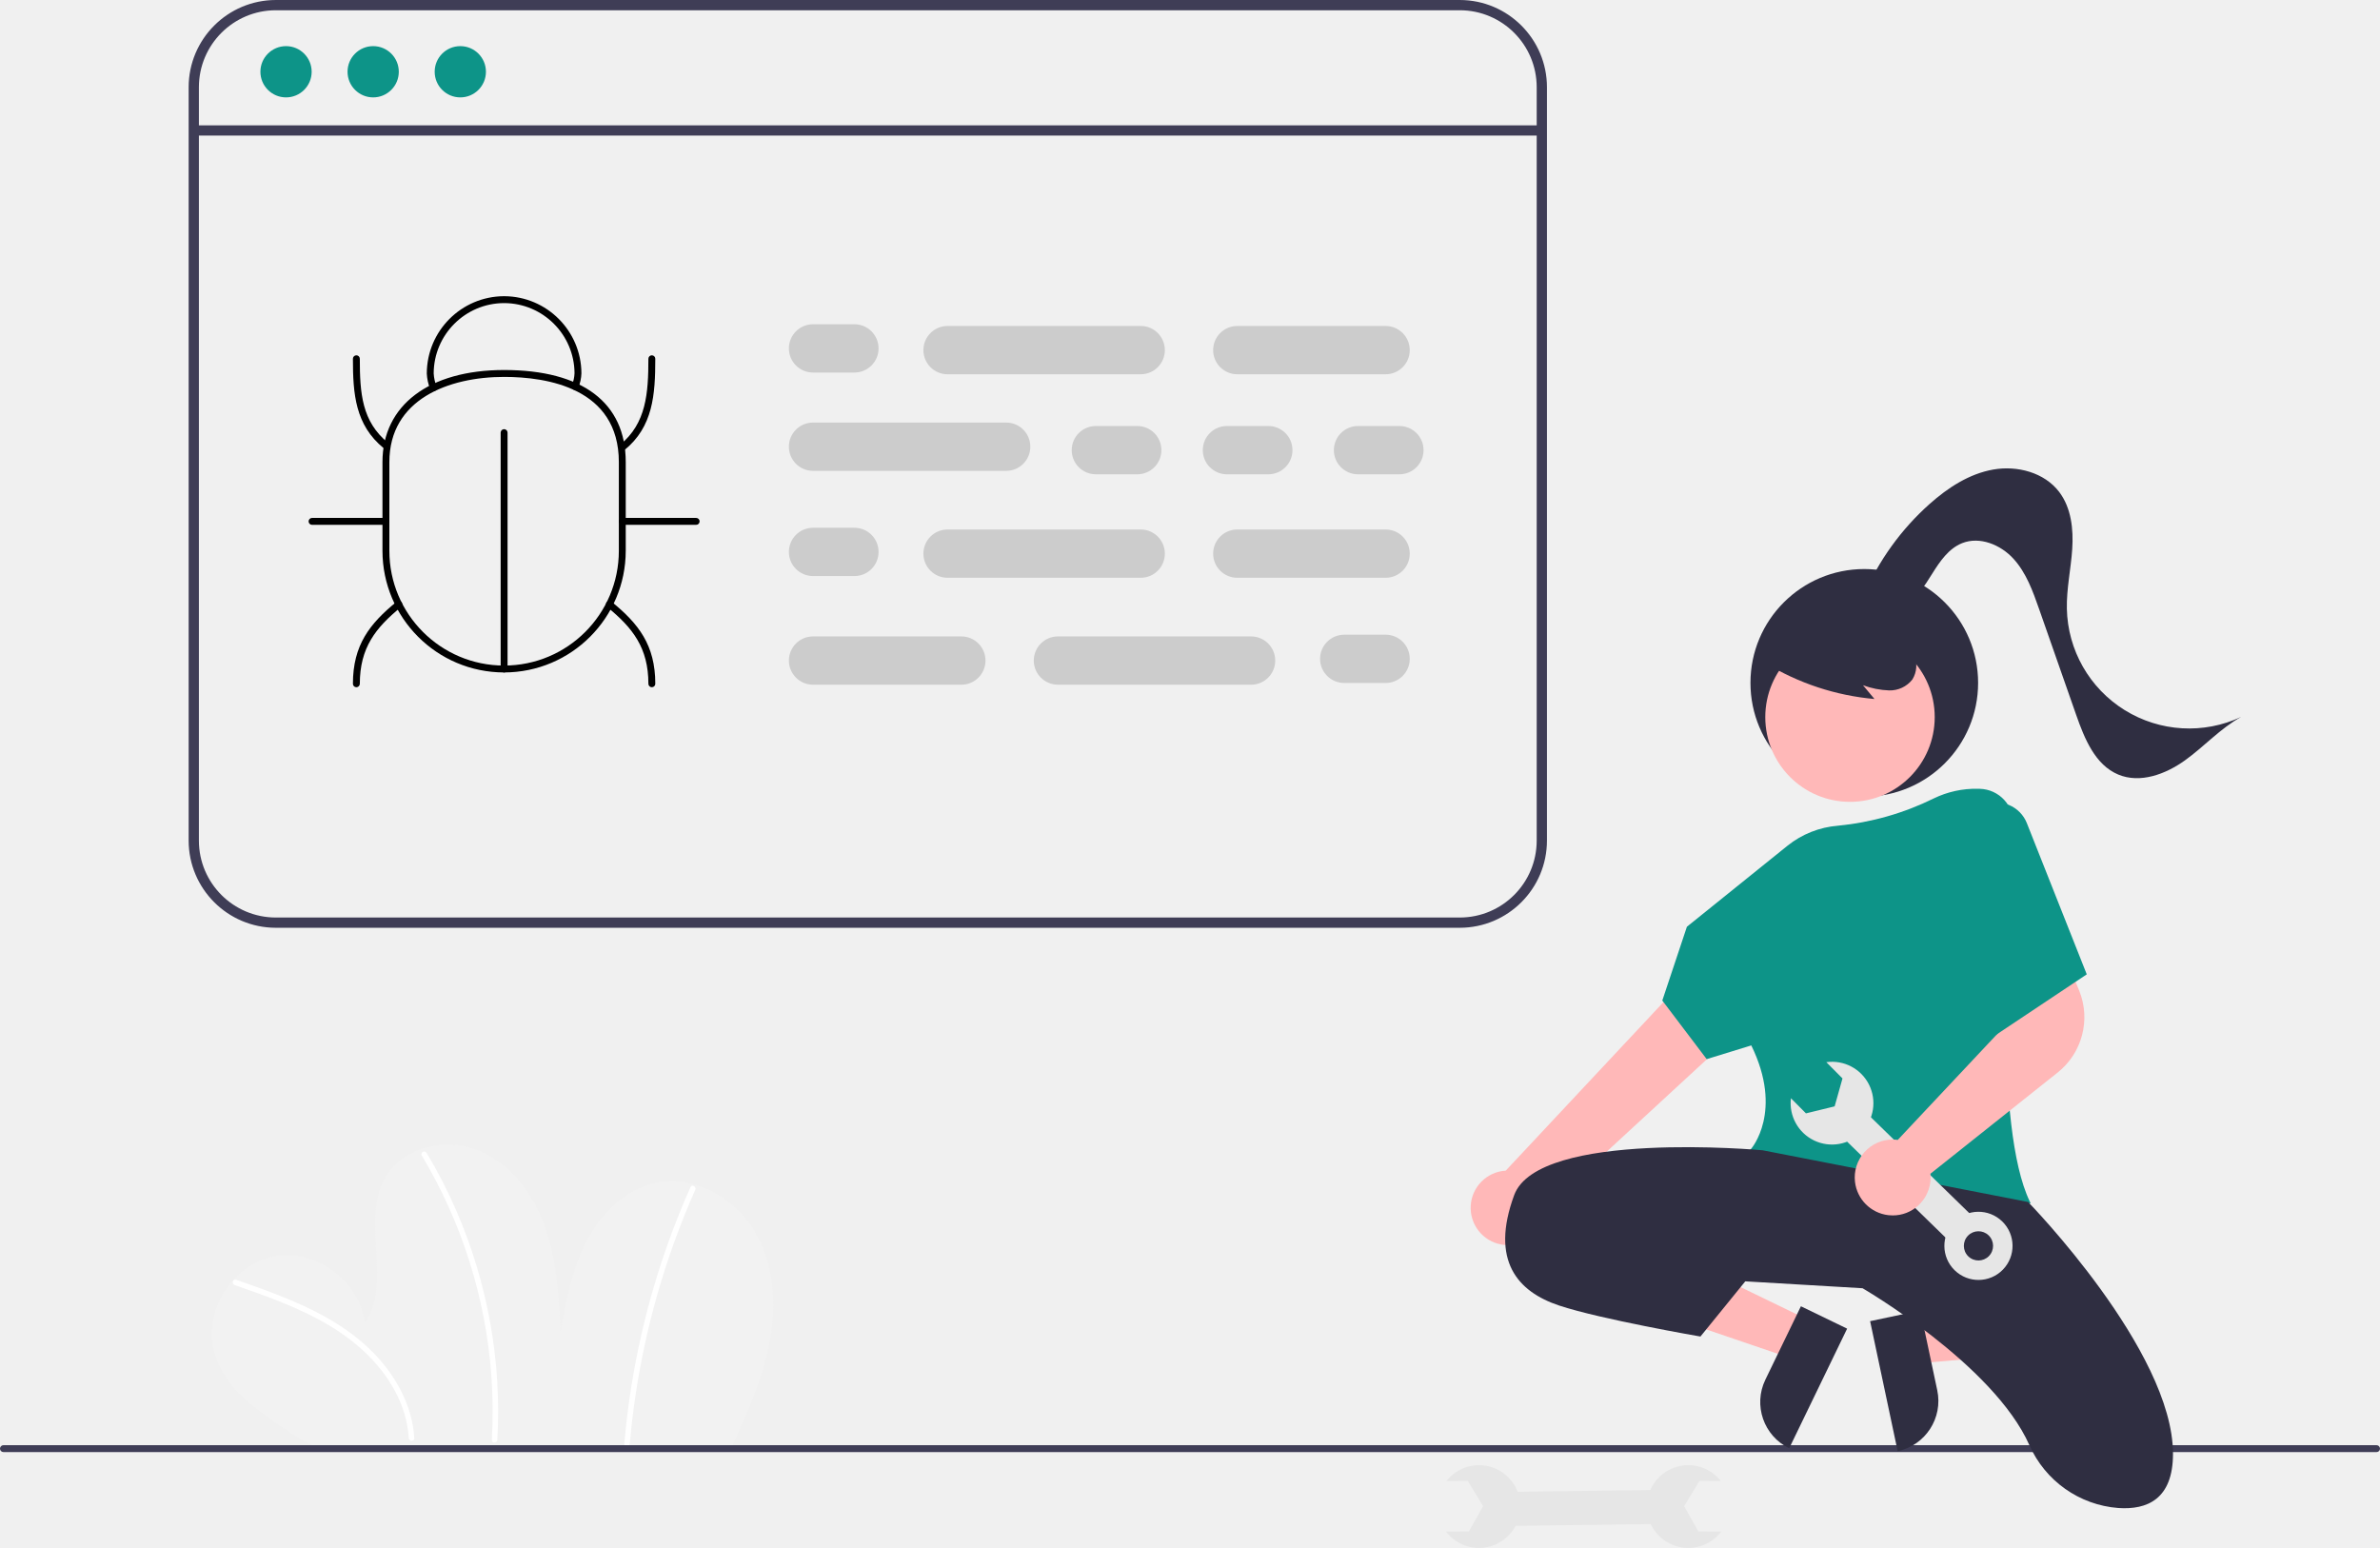
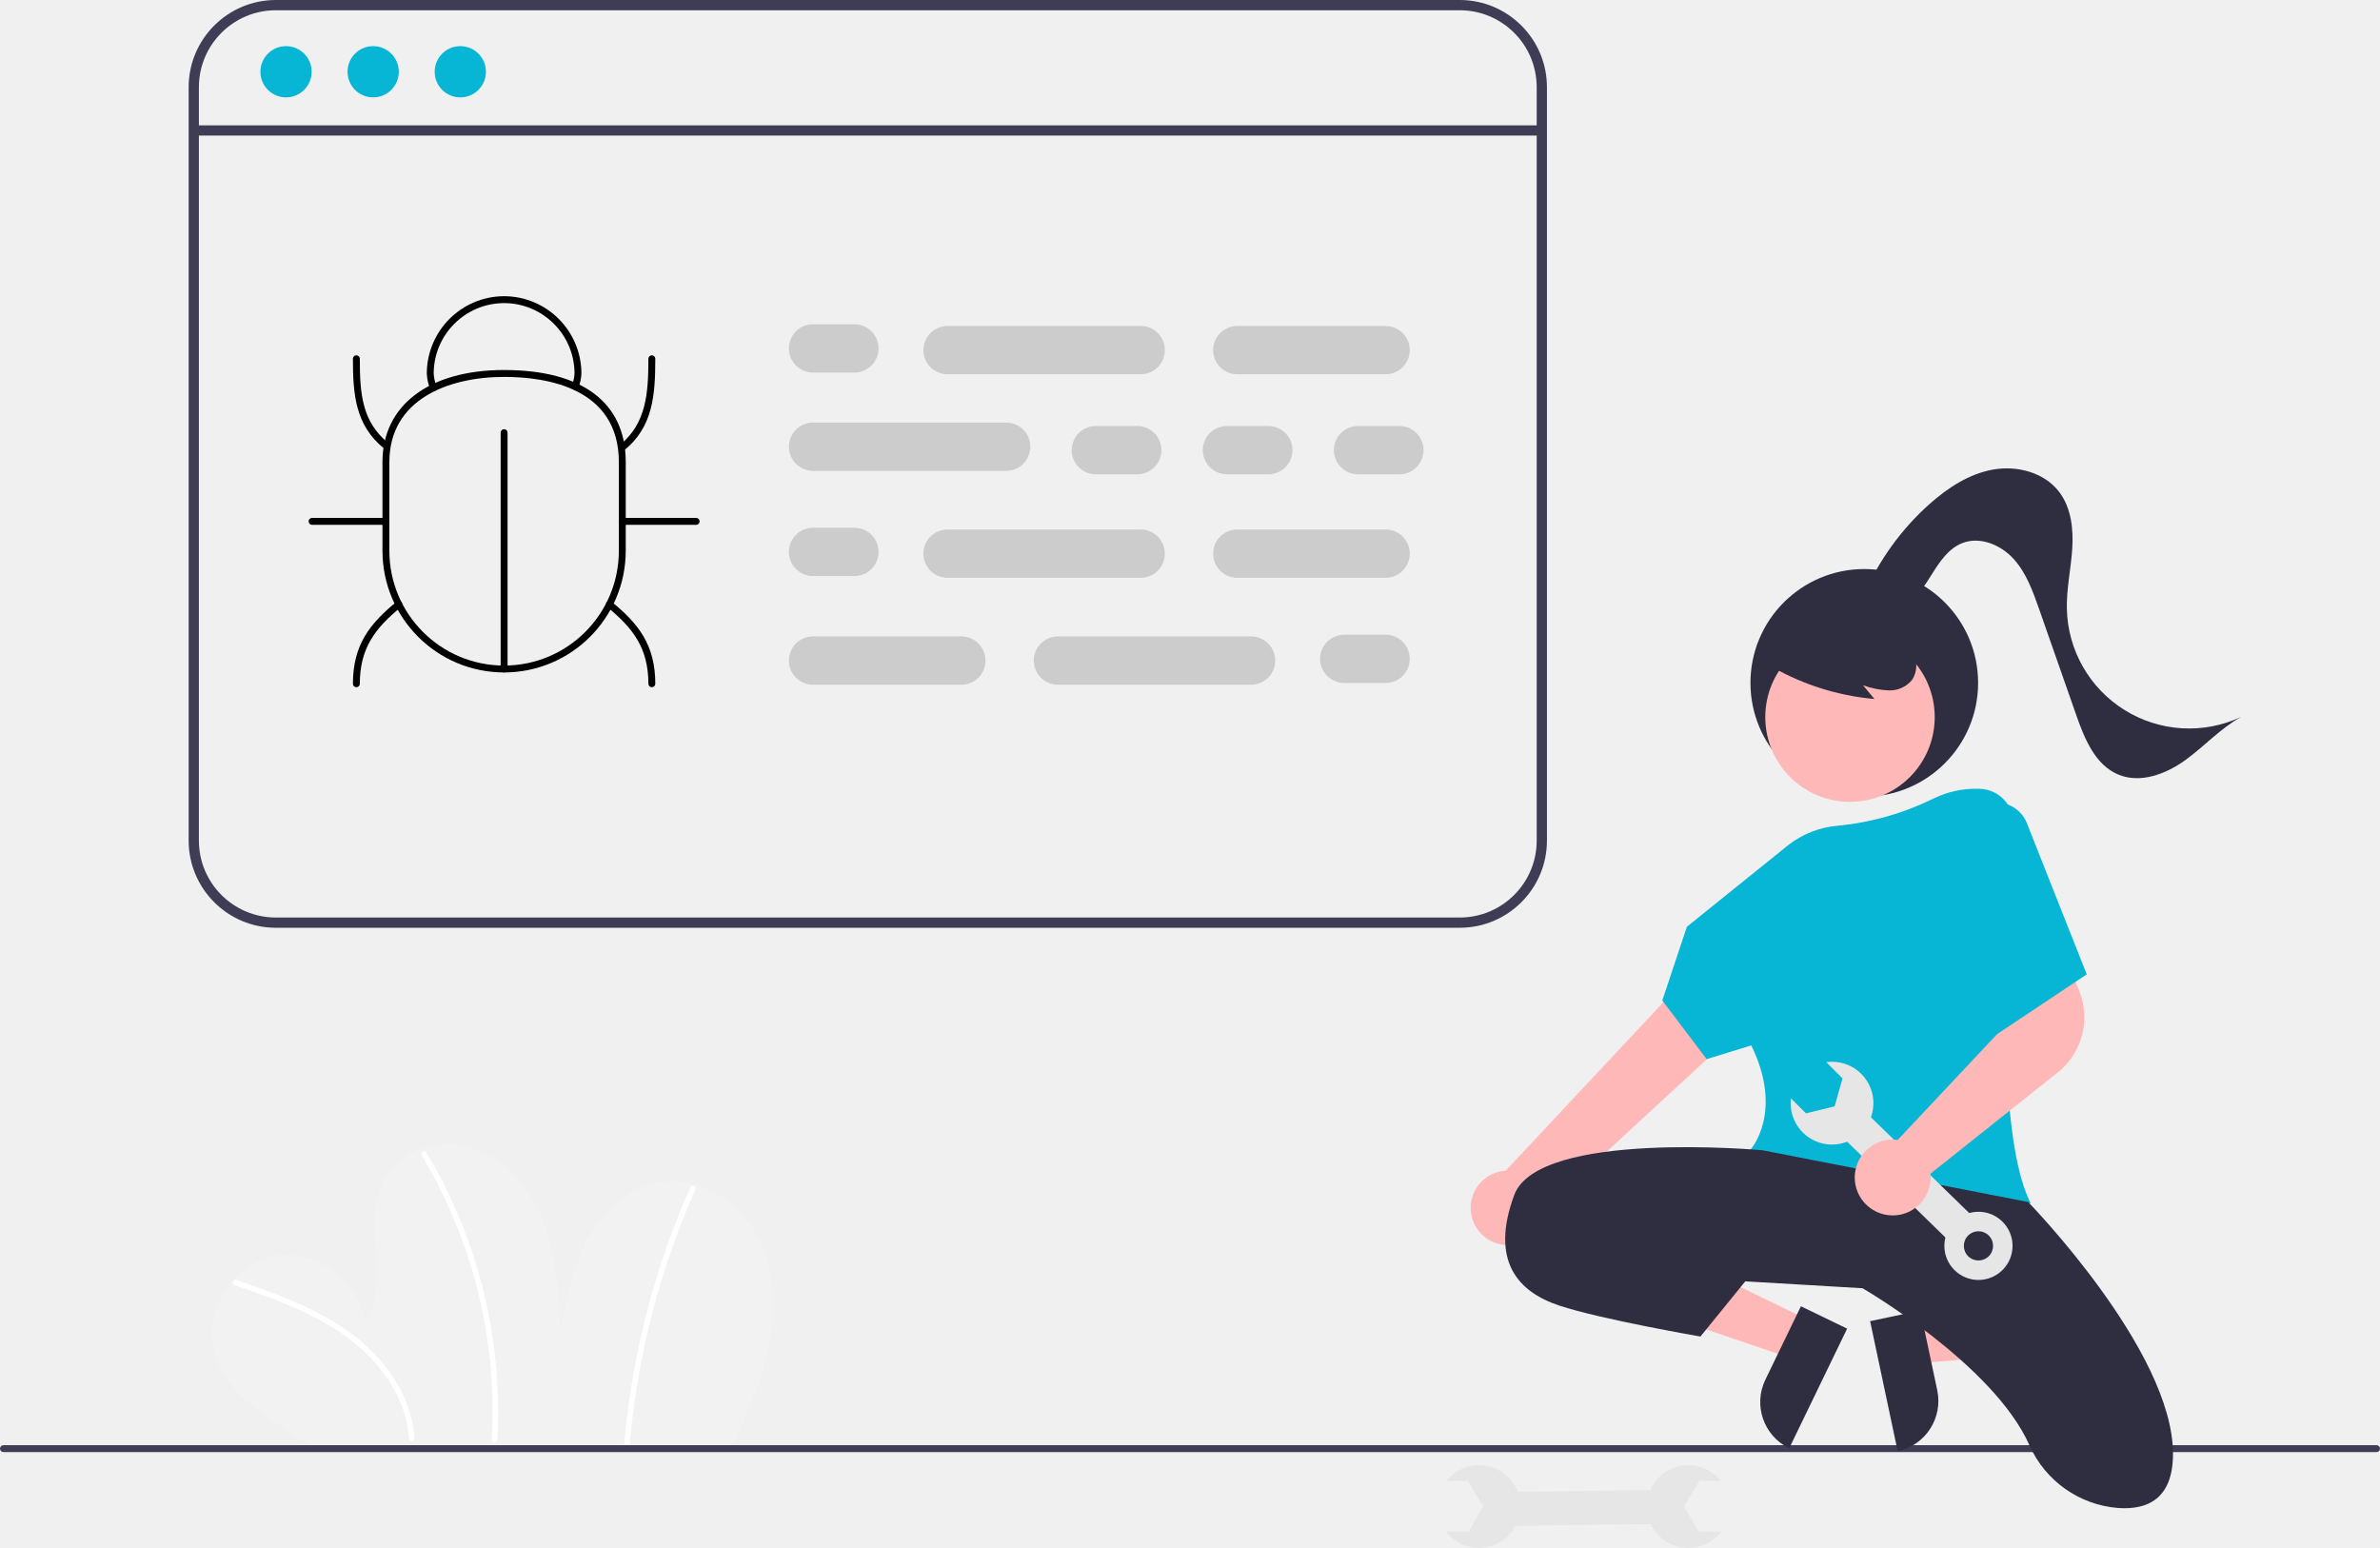
<svg xmlns="http://www.w3.org/2000/svg" data-name="Layer 1" width="690" height="448.759" viewBox="0 0 690 448.759">
  <path d="M466.813,645.731c4.668-10.084,9.333-20.317,11.359-31.242s1.176-22.783-4.627-32.259-17.228-15.902-28.132-13.76c-8.955,1.759-16.146,8.813-20.357,16.91S419.158,602.61,417.52,611.588c-.529-10.2-1.09-20.564-4.478-30.2s-10.06-18.615-19.569-22.343-21.879-.796-26.891,8.103c-7.061,12.538,2.302,30.125-5.817,42.006-1.393-11.917-13.855-21.332-25.699-19.416s-20.701,14.781-18.265,26.529c1.45,6.99,6.219,12.936,11.922,17.232s12.334,9.274,18.895,12.09Z" transform="translate(-255 -225.6204)" fill="#f2f2f2" />
  <path d="M323.02,598.158c9.408,3.289,18.903,6.614,27.492,11.756,7.698,4.608,14.553,10.812,18.882,18.757a33.356,33.356,0,0,1,4.126,13.859c.063,1.018,1.655,1.025,1.592,0-.557-9.061-4.972-17.353-11.087-23.911-6.704-7.19-15.392-12.1-24.361-15.91-5.318-2.259-10.769-4.179-16.221-6.085-.969-.339-1.385,1.198-.423,1.535Z" transform="translate(-255 -225.6204)" fill="#fff" />
  <path d="M377.287,560.625a143.383,143.383,0,0,1,13.791,30.616,145.117,145.117,0,0,1,6.361,32.968,143.305,143.305,0,0,1,.152,18.837c-.059,1.023,1.533,1.02,1.592,0a145.194,145.194,0,0,0-2.04-33.82,146.926,146.926,0,0,0-9.769-32.44,143.25,143.25,0,0,0-8.712-16.963.796.796,0,0,0-1.374.803Z" transform="translate(-255 -225.6204)" fill="#fff" />
  <path d="M455.188,569.767a232.044,232.044,0,0,0-17.116,57.578q-1.342,8.365-2.078,16.812c-.089,1.02,1.503,1.014,1.592,0a231.209,231.209,0,0,1,12.738-58.025q2.834-7.892,6.239-15.562c.412-.928-.959-1.739-1.374-.803Z" transform="translate(-255 -225.6204)" fill="#fff" />
  <rect x="709.176" y="639.478" width="9.882" height="46.588" transform="translate(1112.595 -285.4804) rotate(89.25872)" fill="#e6e6e6" />
  <path d="M754.027,669.616l-6.653-.019-4.112-7.337,4.445-7.312,6.181.018a11.999,11.999,0,1,0,.139,14.651Z" transform="translate(-255 -225.6204)" fill="#e6e6e6" />
  <path d="M674.208,669.616l6.653-.019,4.112-7.337-4.445-7.312-6.181.018a11.999,11.999,0,1,1-.139,14.651Z" transform="translate(-255 -225.6204)" fill="#e6e6e6" />
  <path d="M944,646.59H256a1,1,0,0,1,0-2H944a1,1,0,0,1,0,2Z" transform="translate(-255 -225.6204)" fill="#3f3d56" />
  <circle cx="540.486" cy="197.969" r="33" fill="#2f2e41" />
  <polygon points="553.859 383.226 556.401 395.219 603.871 391.124 600.12 373.423 553.859 383.226" fill="#ffb8b8" />
  <path d="M789.188,618.497h38.531a0,0,0,0,1,0,0v14.887a0,0,0,0,1,0,0H804.075a14.887,14.887,0,0,1-14.887-14.887v0A0,0,0,0,1,789.188,618.497Z" transform="translate(108.7105 1320.973) rotate(-101.9647)" fill="#2f2e41" />
  <polygon points="524.12 382.586 518.777 393.621 473.673 378.264 481.559 361.979 524.12 382.586" fill="#ffb8b8" />
  <path d="M771.037,617.456h23.644a0,0,0,0,1,0,0v14.887a0,0,0,0,1,0,0H756.151a0,0,0,0,1,0,0v0A14.887,14.887,0,0,1,771.037,617.456Z" transform="translate(-379.9408 824.8682) rotate(-64.16458)" fill="#2f2e41" />
  <path d="M690.259,586.414a10.743,10.743,0,0,0,12.709-10.48l74.374-68.571-18.47-14.305-67.337,71.943a10.801,10.801,0,0,0-1.275,21.413Z" transform="translate(-255 -225.6204)" fill="#ffb8b8" />
  <circle cx="536.344" cy="207.898" r="24.561" fill="#ffb8b8" />
-   <path d="M813.386,577.893c-17.229 0-37.978-3.628-50.779-18.477l-.288-.334.297-.328c.097-.107,9.514-10.869.111-30.061L749.799,532.67,736.929,515.681l7.13-21.389,29.177-23.504a26.751,26.751,0,0,1,14.611-5.789,80.211,80.211,0,0,0,27.785-7.913,27.906,27.906,0,0,1,12.8-2.798l.574.016a9.95,9.95,0,0,1,9.641,10.708c-1.979,25.63-5.472,87.543,4.792,108.861l.265.551-.592.15A136.113,136.113,0,0,1,813.386,577.893Z" transform="translate(-255 -225.6204)" fill="#0d9488" />
+   <path d="M813.386,577.893c-17.229 0-37.978-3.628-50.779-18.477l-.288-.334.297-.328c.097-.107,9.514-10.869.111-30.061L749.799,532.67,736.929,515.681l7.13-21.389,29.177-23.504a26.751,26.751,0,0,1,14.611-5.789,80.211,80.211,0,0,0,27.785-7.913,27.906,27.906,0,0,1,12.8-2.798l.574.016a9.95,9.95,0,0,1,9.641,10.708c-1.979,25.63-5.472,87.543,4.792,108.861l.265.551-.592.15A136.113,136.113,0,0,1,813.386,577.893Z" transform="translate(-255 -225.6204)" fill="#06b6d4" />
  <path d="M765.986,559.09s-65-6-72,13,1,28,13,32,41,9,41,9l13-16,34,2s37.885,21.973,48.36,45.474A30.762,30.762,0,0,0,869.123,662.802c8.398.584,15.863-2.587,15.863-15.712,0-30-42-73-42-73Z" transform="translate(-255 -225.6204)" fill="#2f2e41" />
  <path d="M716.486,588.59s17-5,44,8" transform="translate(-255 -225.6204)" fill="#2f2e41" />
  <path d="M766.843,417.855a73.041,73.041,0,0,0,31.599,10.412l-3.331-3.991a24.477,24.477,0,0,0,7.561,1.501,8.281,8.281,0,0,0,6.75-3.159,7.702,7.702,0,0,0,.516-7.115,14.589,14.589,0,0,0-4.589-5.739,27.323,27.323,0,0,0-25.431-4.545,16.33,16.33,0,0,0-7.595,4.872,9.236,9.236,0,0,0-1.863,8.561" transform="translate(-255 -225.6204)" fill="#2f2e41" />
  <path d="M795.309,398.224A75.485,75.485,0,0,1,814.446,371.703c5.292-4.703,11.472-8.743,18.446-9.963s14.833.87,19.111,6.511c3.498,4.613,4.152,10.793,3.767,16.569s-1.676,11.497-1.553,17.284a35.468,35.468,0,0,0,50.527,31.351c-6.022,3.329-10.714,8.598-16.305,12.608s-12.963,6.76-19.312,4.11c-6.718-2.804-9.8-10.419-12.206-17.29L846.189,402.244c-1.824-5.209-3.739-10.572-7.462-14.645s-9.765-6.557-14.889-4.509c-3.884,1.552-6.413,5.258-8.63,8.804s-4.557,7.32-8.304,9.179-9.298.715-10.523-3.285" transform="translate(-255 -225.6204)" fill="#2f2e41" />
  <rect x="802.919" y="543.314" width="9.882" height="46.588" transform="translate(-416.7474 524.1384) rotate(-45.74128)" fill="#e6e6e6" />
  <path d="M821.51,579.909a9.882,9.882,0,1,0,13.975-.181A9.882,9.882,0,0,0,821.51,579.909Zm10.111,9.853a4.235,4.235,0,1,1-.077-5.989A4.235,4.235,0,0,1,831.621,589.762Z" transform="translate(-255 -225.6204)" fill="#e6e6e6" />
  <path d="M784.48,533.549l4.69,4.718-2.28,8.096-8.314,2.028-4.358-4.383a11.999,11.999,0,1,0,10.262-10.458Z" transform="translate(-255 -225.6204)" fill="#e6e6e6" />
  <path d="M803.736,577.979a11.579,11.579,0,0,1-1.268-.07,11.023,11.023,0,0,1-9.68-9.681,11.003,11.003,0,0,1,10.931-12.25,10.625,10.625,0,0,1,1.466.109L838.763,520.342l-3.505-11.685,17.605-7.892,4.934,12.06a20.49,20.49,0,0,1-6.177,23.672l-36.961,29.401a10.259,10.259,0,0,1,.06,1.079,11.018,11.018,0,0,1-3.664,8.197A10.872,10.872,0,0,1,803.736,577.979Z" transform="translate(-255 -225.6204)" fill="#ffb8b8" />
-   <path d="M829.986,459.09h0a9.453,9.453,0,0,1,12.628,5.156l17.372,43.844-27,18Z" transform="translate(-255 -225.6204)" fill="#0d9488" />
+   <path d="M829.986,459.09h0a9.453,9.453,0,0,1,12.628,5.156l17.372,43.844-27,18Z" transform="translate(-255 -225.6204)" fill="#06b6d4" />
  <path d="M703.486,469.327V250.883a25.298,25.298,0,0,0-25.262-25.262H334.954a25.298,25.298,0,0,0-25.262,25.262V469.327a25.298,25.298,0,0,0,25.262,25.262H678.224A25.298,25.298,0,0,0,703.486,469.327ZM334.954,491.618a22.317,22.317,0,0,1-22.29-22.29V250.883a22.317,22.317,0,0,1,22.29-22.29H678.224a22.317,22.317,0,0,1,22.29,22.29V469.327a22.317,22.317,0,0,1-22.29,22.29Z" transform="translate(-255 -225.6204)" fill="#3f3d56" />
  <path d="M700.514,264.924H312.664a1.486,1.486,0,1,1,0-2.972H700.514a1.486,1.486,0,0,1,0,2.972Z" transform="translate(-255 -225.6204)" fill="#3f3d56" />
-   <circle cx="82.926" cy="20.804" r="7.43" fill="#0d9488" />
-   <circle cx="108.188" cy="20.804" r="7.43" fill="#0d9488" />
-   <circle cx="133.451" cy="20.804" r="7.43" fill="#0d9488" />
+   <circle cx="82.926" cy="20.804" r="7.43" fill="#06b6d4" />
+   <circle cx="108.188" cy="20.804" r="7.43" fill="#06b6d4" />
+   <circle cx="133.451" cy="20.804" r="7.43" fill="#06b6d4" />
  <path d="M443.979,424.852a1.0 1,0,0,1-1-1c0-10.427-4.571-16.242-11.945-22.247a1.0 1,0,1,1,1.263-1.551c7.83,6.375,12.683,12.58,12.683,23.798A1.0 1,0,0,1,443.979,424.852Z" transform="translate(-255 -225.6204)" />
  <path d="M358.317,424.852a1.0 1,0,0,1-1-1c0-11.218,4.853-17.423,12.683-23.798a1.0 1,0,1,1,1.263,1.551c-7.375,6.005-11.945,11.821-11.945,22.247A1.0 1,0,0,1,358.317,424.852Z" transform="translate(-255 -225.6204)" />
  <path d="M435.413,356.322a1,1,0,0,1-.632-1.775c7.581-6.171,8.197-14.938,8.197-24.923a1,1,0,0,1,2,0c0,10.505-.672,19.748-8.935,26.474A.994.994,0,0,1,435.413,356.322Z" transform="translate(-255 -225.6204)" />
  <path d="M366.882,355.787a.994.994,0,0,1-.631-.225c-8.263-6.727-8.935-15.727-8.935-25.939a1,1,0,0,1,2,0c0,10.037.604,18.206,8.198,24.388a1,1,0,0,1-.632,1.775Z" transform="translate(-255 -225.6204)" />
  <path d="M456.828,377.772H435.413a1,1,0,0,1,0-2h21.416a1,1,0,1,1,0,2Z" transform="translate(-255 -225.6204)" />
  <path d="M366.883,377.772H345.467a1,1,0,0,1,0-2H366.883a1,1,0,0,1,0,2Z" transform="translate(-255 -225.6204)" />
  <path d="M401.148,420.569a1.0 1,0,0,1-1-1V351.039a1,1,0,0,1,2,0v68.53A1.0 1,0,0,1,401.148,420.569Z" transform="translate(-255 -225.6204)" />
  <path d="M401.148,420.569A35.305,35.305,0,0,1,365.883,385.304V359.586c0-16.468,13.513-26.699,35.265-26.699,22.741,0,35.265,9.482,35.265,26.699v25.717A35.305,35.305,0,0,1,401.148,420.569Zm0-85.681c-16.081,0-33.265,6.488-33.265,24.699v25.717a33.265,33.265,0,1,0,66.53,0V359.586C434.413,338.097,413.571,334.888,401.148,334.888Z" transform="translate(-255 -225.6204)" />
  <path d="M380.651,339.062a1,1,0,0,1-.929-.63,14.088,14.088,0,0,1-.988-4.532A22.476,22.476,0,0,1,401.089,311.491h.115a22.467,22.467,0,0,1,22.359,22.357,12.227,12.227,0,0,1-.91,4.211,1,1,0,0,1-1.85-.761,10.195,10.195,0,0,0,.761-3.487,20.454,20.454,0,0,0-20.363-20.32h-.11a20.461,20.461,0,0,0-20.359,20.362,12.076,12.076,0,0,0,.847,3.838,1.001,1.001,0,0,1-.928,1.371Z" transform="translate(-255 -225.6204)" />
  <path d="M502.71,333.623h-12a7,7,0,0,1,0-14h12a7,7,0,0,1,0,14Z" transform="translate(-255 -225.6204)" fill="#ccc" />
  <path d="M584.71,363.123h-12a7,7,0,0,1,0-14h12a7,7,0,0,1,0,14Z" transform="translate(-255 -225.6204)" fill="#ccc" />
  <path d="M622.71,363.123h-12a7,7,0,0,1,0-14h12a7,7,0,0,1,0,14Z" transform="translate(-255 -225.6204)" fill="#ccc" />
  <path d="M660.71,363.123h-12a7,7,0,0,1,0-14h12a7,7,0,0,1,0,14Z" transform="translate(-255 -225.6204)" fill="#ccc" />
  <path d="M585.71,334.123h-56a7,7,0,0,1,0-14h56a7,7,0,0,1,0,14Z" transform="translate(-255 -225.6204)" fill="#ccc" />
  <path d="M546.71,362.123h-56a7,7,0,0,1,0-14h56a7,7,0,0,1,0,14Z" transform="translate(-255 -225.6204)" fill="#ccc" />
  <path d="M656.71,334.123h-43a7,7,0,0,1,0-14h43a7,7,0,0,1,0,14Z" transform="translate(-255 -225.6204)" fill="#ccc" />
  <path d="M502.71,392.623h-12a7,7,0,0,1,0-14h12a7,7,0,0,1,0,14Z" transform="translate(-255 -225.6204)" fill="#ccc" />
  <path d="M585.71,393.123h-56a7,7,0,0,1,0-14h56a7,7,0,0,1,0,14Z" transform="translate(-255 -225.6204)" fill="#ccc" />
  <path d="M656.71,393.123h-43a7,7,0,0,1,0-14h43a7,7,0,0,1,0,14Z" transform="translate(-255 -225.6204)" fill="#ccc" />
  <path d="M637.71,416.623a7.008,7.008,0,0,1,7-7h12a7,7,0,0,1,0,14h-12A7.008,7.008,0,0,1,637.71,416.623Z" transform="translate(-255 -225.6204)" fill="#ccc" />
  <path d="M554.71,417.123a7.008,7.008,0,0,1,7-7h56a7,7,0,0,1,0,14h-56A7.008,7.008,0,0,1,554.71,417.123Z" transform="translate(-255 -225.6204)" fill="#ccc" />
  <path d="M483.71,417.123a7.008,7.008,0,0,1,7-7h43a7,7,0,0,1,0,14h-43A7.008,7.008,0,0,1,483.71,417.123Z" transform="translate(-255 -225.6204)" fill="#ccc" />
</svg>
